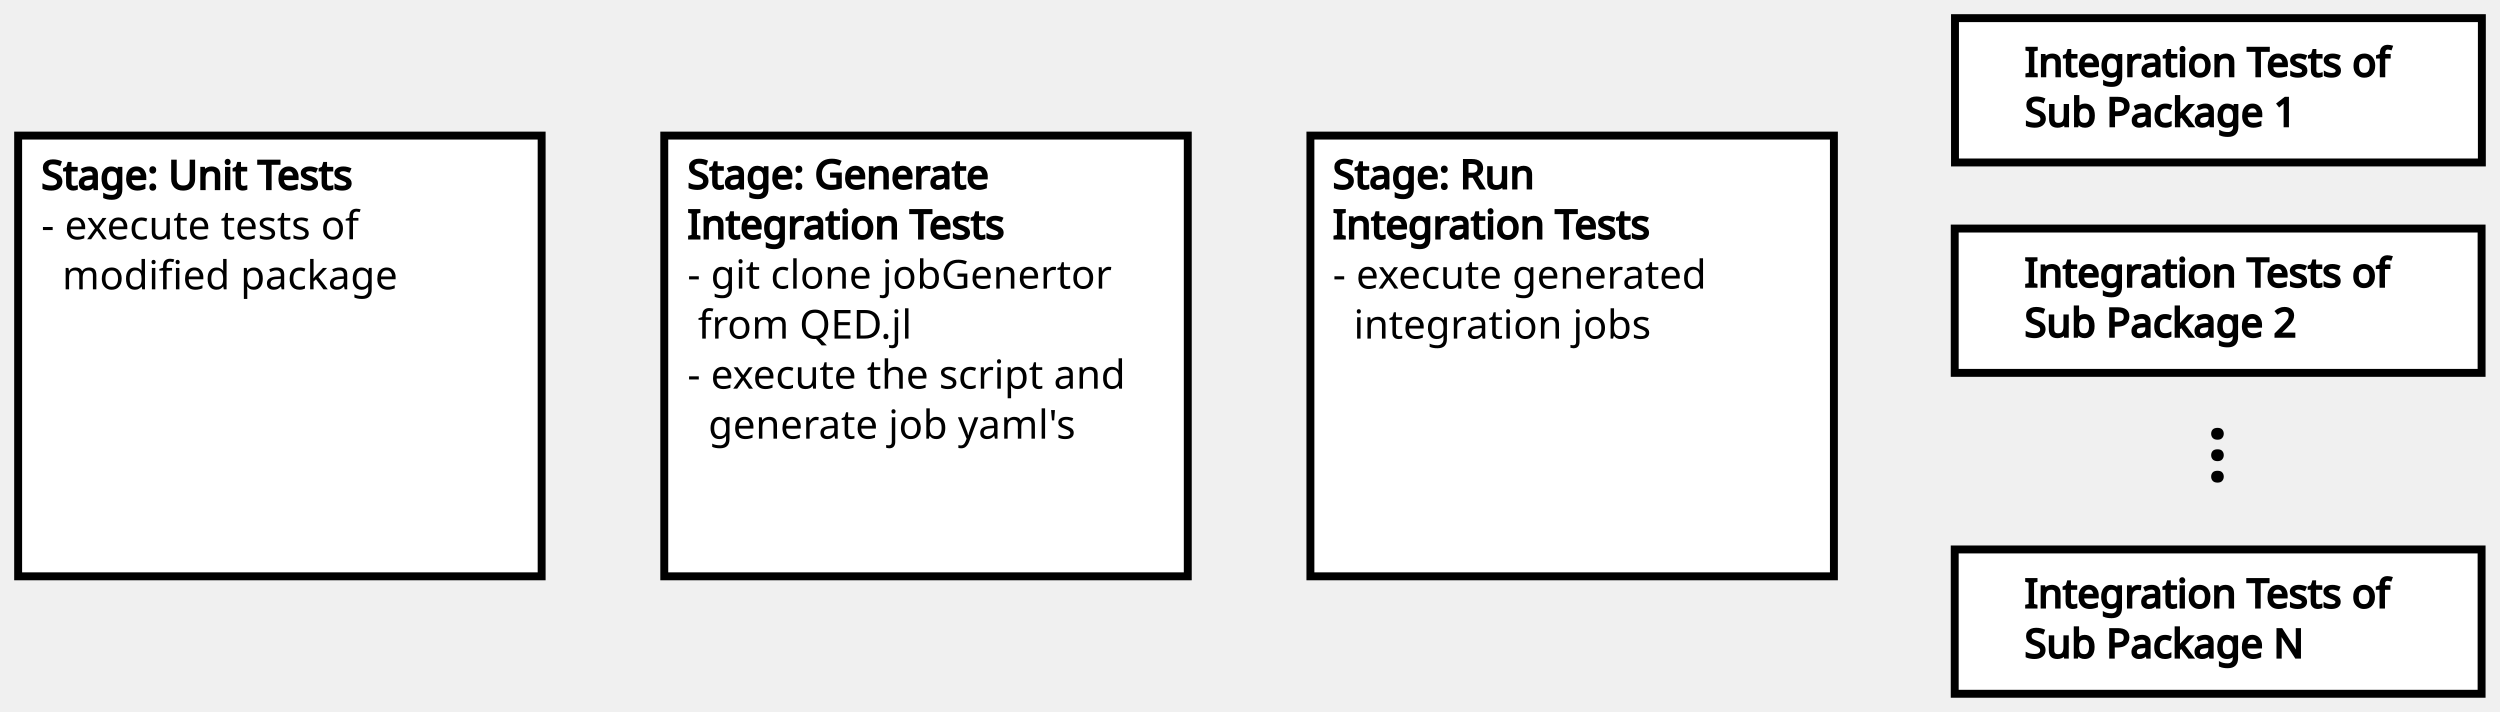
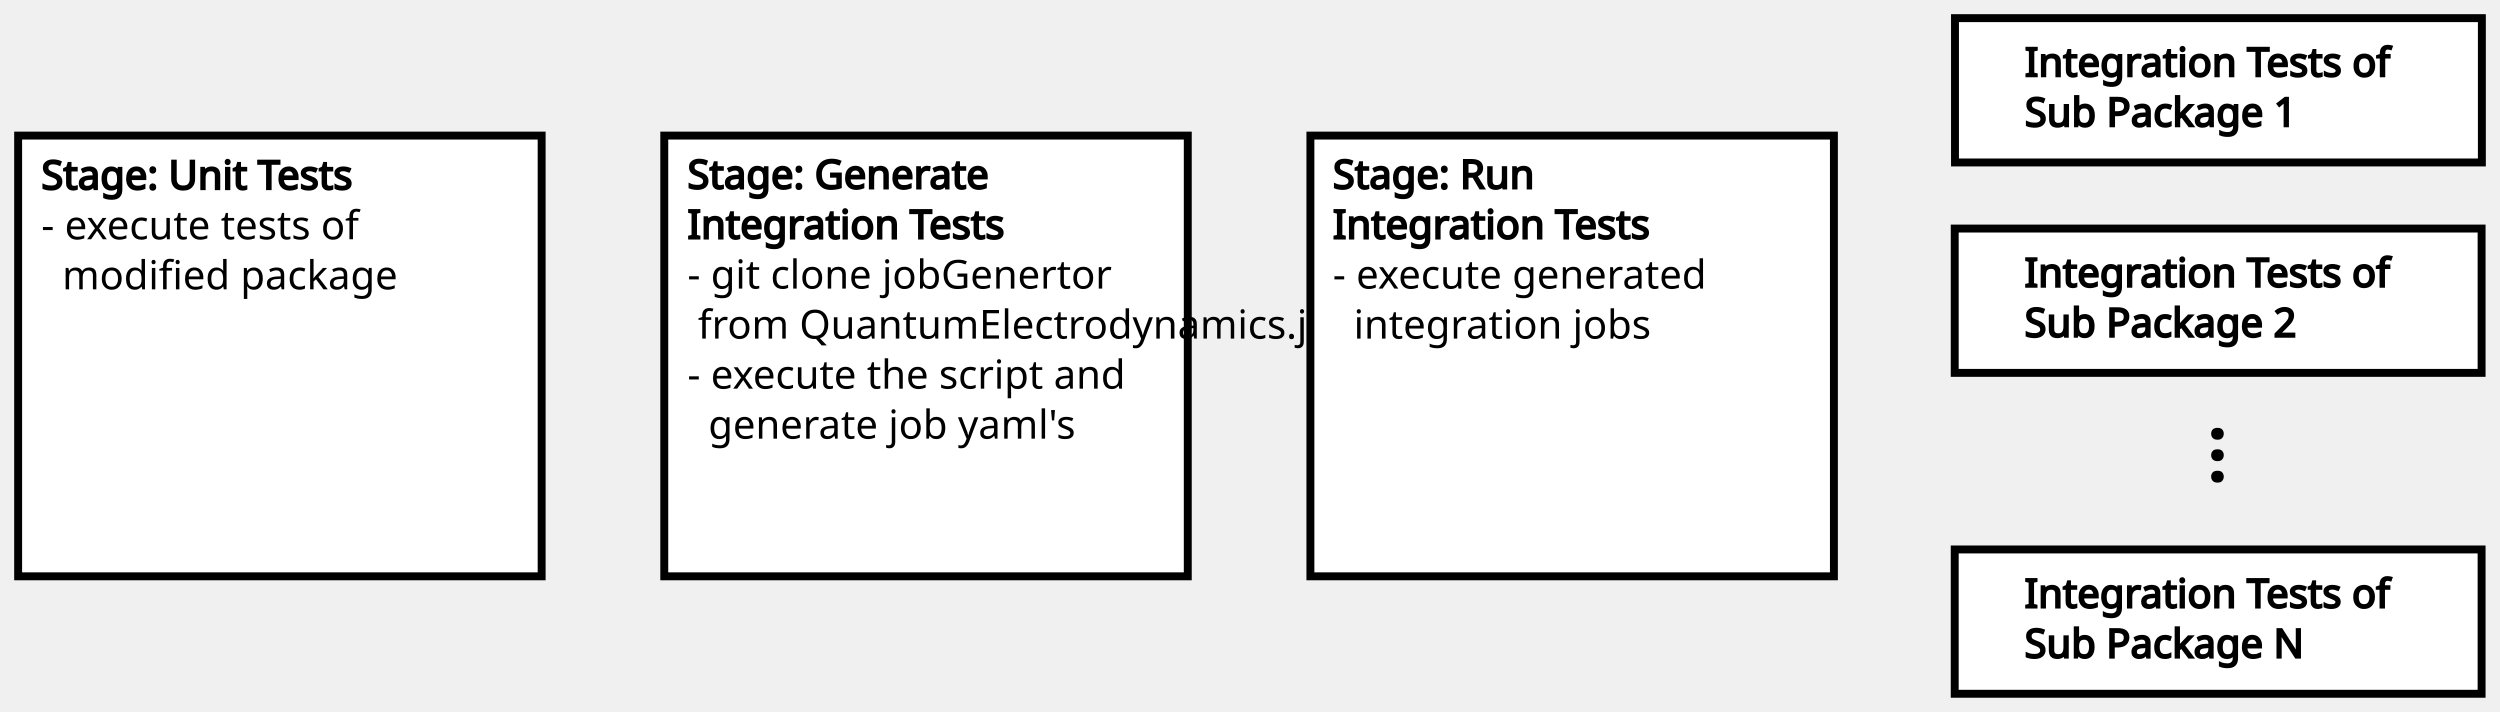
<svg xmlns="http://www.w3.org/2000/svg" width="352.582mm" height="100.403mm" viewBox="0 0 352.582 100.403" version="1.1" id="svg5">
  <defs id="defs2" />
  <g id="layer1" transform="translate(0.7277958,12.92503)">
    <g id="g71219" transform="translate(0,2.932502)">
      <rect style="fill:#ffffff;fill-opacity:1;stroke:#000000;stroke-width:1.117;stroke-miterlimit:4;stroke-dasharray:none;stroke-opacity:1" id="rect846" width="73.831" height="62.157" x="1.831" y="3.265" />
      <text xml:space="preserve" style="font-size:5.644px;line-height:125%;font-family:Sans;letter-spacing:0px;word-spacing:0px;fill:#000000;fill-opacity:1;stroke:#000000;stroke-width:0.265px;stroke-linecap:butt;stroke-linejoin:miter;stroke-opacity:1" x="5.109" y="10.832" id="text3204">
        <tspan style="fill:#000000;fill-opacity:1;stroke-width:0.265px" x="5.109" y="10.832" id="tspan31985">Stage: Unit Tests</tspan>
        <tspan style="fill:#000000;fill-opacity:1;stroke:none;stroke-width:0.265px" x="5.109" y="17.887" id="tspan16446">- execute tests of </tspan>
        <tspan style="fill:#000000;fill-opacity:1;stroke:none;stroke-width:0.265px" x="5.109" y="24.943" id="tspan29952">  modified package</tspan>
      </text>
    </g>
    <g id="g71229" transform="translate(0.725634,2.932502)">
      <rect style="fill:#ffffff;fill-opacity:1;stroke:#000000;stroke-width:1.117;stroke-miterlimit:4;stroke-dasharray:none;stroke-opacity:1" id="rect846-6" width="73.831" height="62.157" x="92.231" y="3.265" />
      <text xml:space="preserve" style="font-size:5.644px;line-height:125%;font-family:Sans;letter-spacing:0px;word-spacing:0px;fill:#000000;fill-opacity:1;stroke:#000000;stroke-width:0.265px;stroke-linecap:butt;stroke-linejoin:miter;stroke-opacity:1" x="95.509" y="10.732" id="text3204-7">
        <tspan style="fill:#000000;fill-opacity:1;stroke-width:0.265px" x="95.509" y="10.732" id="tspan31985-5">Stage: Generate </tspan>
        <tspan style="fill:#000000;fill-opacity:1;stroke-width:0.265px" x="95.509" y="17.788" id="tspan34619">Integration Tests</tspan>
        <tspan style="fill:#000000;fill-opacity:1;stroke:none;stroke-width:0.265px" x="95.509" y="24.844" id="tspan29952-5">- git clone jobGenertor </tspan>
-         <tspan style="fill:#000000;fill-opacity:1;stroke:none;stroke-width:0.265px" x="95.509" y="31.899" id="tspan36719"> from QED.jl</tspan>
+         <tspan style="fill:#000000;fill-opacity:1;stroke:none;stroke-width:0.265px" x="95.509" y="31.899" id="tspan36719"> from QuantumElectrodynamics.jl</tspan>
        <tspan style="fill:#000000;fill-opacity:1;stroke:none;stroke-width:0.265px" x="95.509" y="38.955" id="tspan36725">- execute the script and </tspan>
        <tspan style="fill:#000000;fill-opacity:1;stroke:none;stroke-width:0.265px" x="95.509" y="46.01" id="tspan36727">  generate job yaml's</tspan>
      </text>
    </g>
    <g id="g71237" transform="translate(1.451252,2.932502)">
      <rect style="fill:#ffffff;fill-opacity:1;stroke:#000000;stroke-width:1.117;stroke-miterlimit:4;stroke-dasharray:none;stroke-opacity:1" id="rect846-6-6" width="73.831" height="62.157" x="182.631" y="3.265" />
      <text xml:space="preserve" style="font-size:5.644px;line-height:125%;font-family:Sans;letter-spacing:0px;word-spacing:0px;fill:#000000;fill-opacity:1;stroke:#000000;stroke-width:0.265px;stroke-linecap:butt;stroke-linejoin:miter;stroke-opacity:1" x="185.802" y="10.732" id="text3204-7-2">
        <tspan style="fill:#000000;fill-opacity:1;stroke-width:0.265px" x="185.802" y="10.732" id="tspan31985-5-9">Stage: Run </tspan>
        <tspan style="fill:#000000;fill-opacity:1;stroke-width:0.265px" x="185.802" y="17.788" id="tspan34619-1">Integration Tests</tspan>
        <tspan style="fill:#000000;fill-opacity:1;stroke:none;stroke-width:0.265px" x="185.802" y="24.844" id="tspan36727-9">- execute generated </tspan>
        <tspan style="fill:#000000;fill-opacity:1;stroke:none;stroke-width:0.265px" x="185.802" y="31.899" id="tspan43793">  integration jobs</tspan>
      </text>
    </g>
    <g id="g71212" transform="translate(-16.70468,-0.833289)">
      <g id="g71181">
        <rect style="fill:#ffffff;fill-opacity:1;stroke:#000000;stroke-width:1.117;stroke-miterlimit:4;stroke-dasharray:none;stroke-opacity:1" id="rect846-6-6-3" width="74.307" height="20.354" x="291.694" y="-9.533" />
        <text xml:space="preserve" style="font-size:5.644px;line-height:125%;font-family:Sans;letter-spacing:0px;word-spacing:0px;fill:#000000;fill-opacity:1;stroke:#000000;stroke-width:0.265px;stroke-linecap:butt;stroke-linejoin:miter;stroke-opacity:1" x="301.547" y="-1.327" id="text3204-7-2-6">
          <tspan style="fill:#000000;fill-opacity:1;stroke-width:0.265px" x="301.547" y="-1.327" id="tspan34619-1-6">Integration Tests of </tspan>
          <tspan style="fill:#000000;fill-opacity:1;stroke:#000000;stroke-width:0.265px" x="301.547" y="5.729" id="tspan43793-6">Sub Package 1</tspan>
        </text>
      </g>
      <g id="g71187" transform="translate(-0.03777174)">
        <rect style="fill:#ffffff;fill-opacity:1;stroke:#000000;stroke-width:1.117;stroke-miterlimit:4;stroke-dasharray:none;stroke-opacity:1" id="rect846-6-6-3-1" width="74.307" height="20.354" x="291.694" y="20.142" />
        <text xml:space="preserve" style="font-size:5.644px;line-height:125%;font-family:Sans;letter-spacing:0px;word-spacing:0px;fill:#000000;fill-opacity:1;stroke:#000000;stroke-width:0.265px;stroke-linecap:butt;stroke-linejoin:miter;stroke-opacity:1" x="301.547" y="28.348" id="text3204-7-2-6-8">
          <tspan style="fill:#000000;fill-opacity:1;stroke-width:0.265px" x="301.547" y="28.348" id="tspan34619-1-6-7">Integration Tests of </tspan>
          <tspan style="fill:#000000;fill-opacity:1;stroke:#000000;stroke-width:0.265px" x="301.547" y="35.404" id="tspan43793-6-9">Sub Package 2</tspan>
        </text>
      </g>
      <g id="g71193" transform="translate(-0.03777174)">
        <rect style="fill:#ffffff;fill-opacity:1;stroke:#000000;stroke-width:1.117;stroke-miterlimit:4;stroke-dasharray:none;stroke-opacity:1" id="rect846-6-6-3-2" width="74.307" height="20.354" x="291.694" y="65.399" />
        <text xml:space="preserve" style="font-size:5.644px;line-height:125%;font-family:Sans;letter-spacing:0px;word-spacing:0px;fill:#000000;fill-opacity:1;stroke:#000000;stroke-width:0.265px;stroke-linecap:butt;stroke-linejoin:miter;stroke-opacity:1" x="301.547" y="73.605" id="text3204-7-2-6-0">
          <tspan style="fill:#000000;fill-opacity:1;stroke-width:0.265px" x="301.547" y="73.605" id="tspan34619-1-6-2">Integration Tests of </tspan>
          <tspan style="fill:#000000;fill-opacity:1;stroke:#000000;stroke-width:0.265px" x="301.547" y="80.66" id="tspan43793-6-3">Sub Package N</tspan>
        </text>
      </g>
      <text xml:space="preserve" style="font-size:11.289px;line-height:125%;font-family:Sans;letter-spacing:0px;word-spacing:0px;fill:none;stroke:#000000;stroke-width:0.265px;stroke-linecap:butt;stroke-linejoin:miter;stroke-opacity:1" x="47.57" y="-328.109" id="text58969" transform="rotate(90)">
        <tspan id="tspan58967" style="font-size:11.289px;fill:#000000;fill-opacity:1;stroke-width:0.265px" x="47.57" y="-328.109">...</tspan>
      </text>
    </g>
  </g>
</svg>
